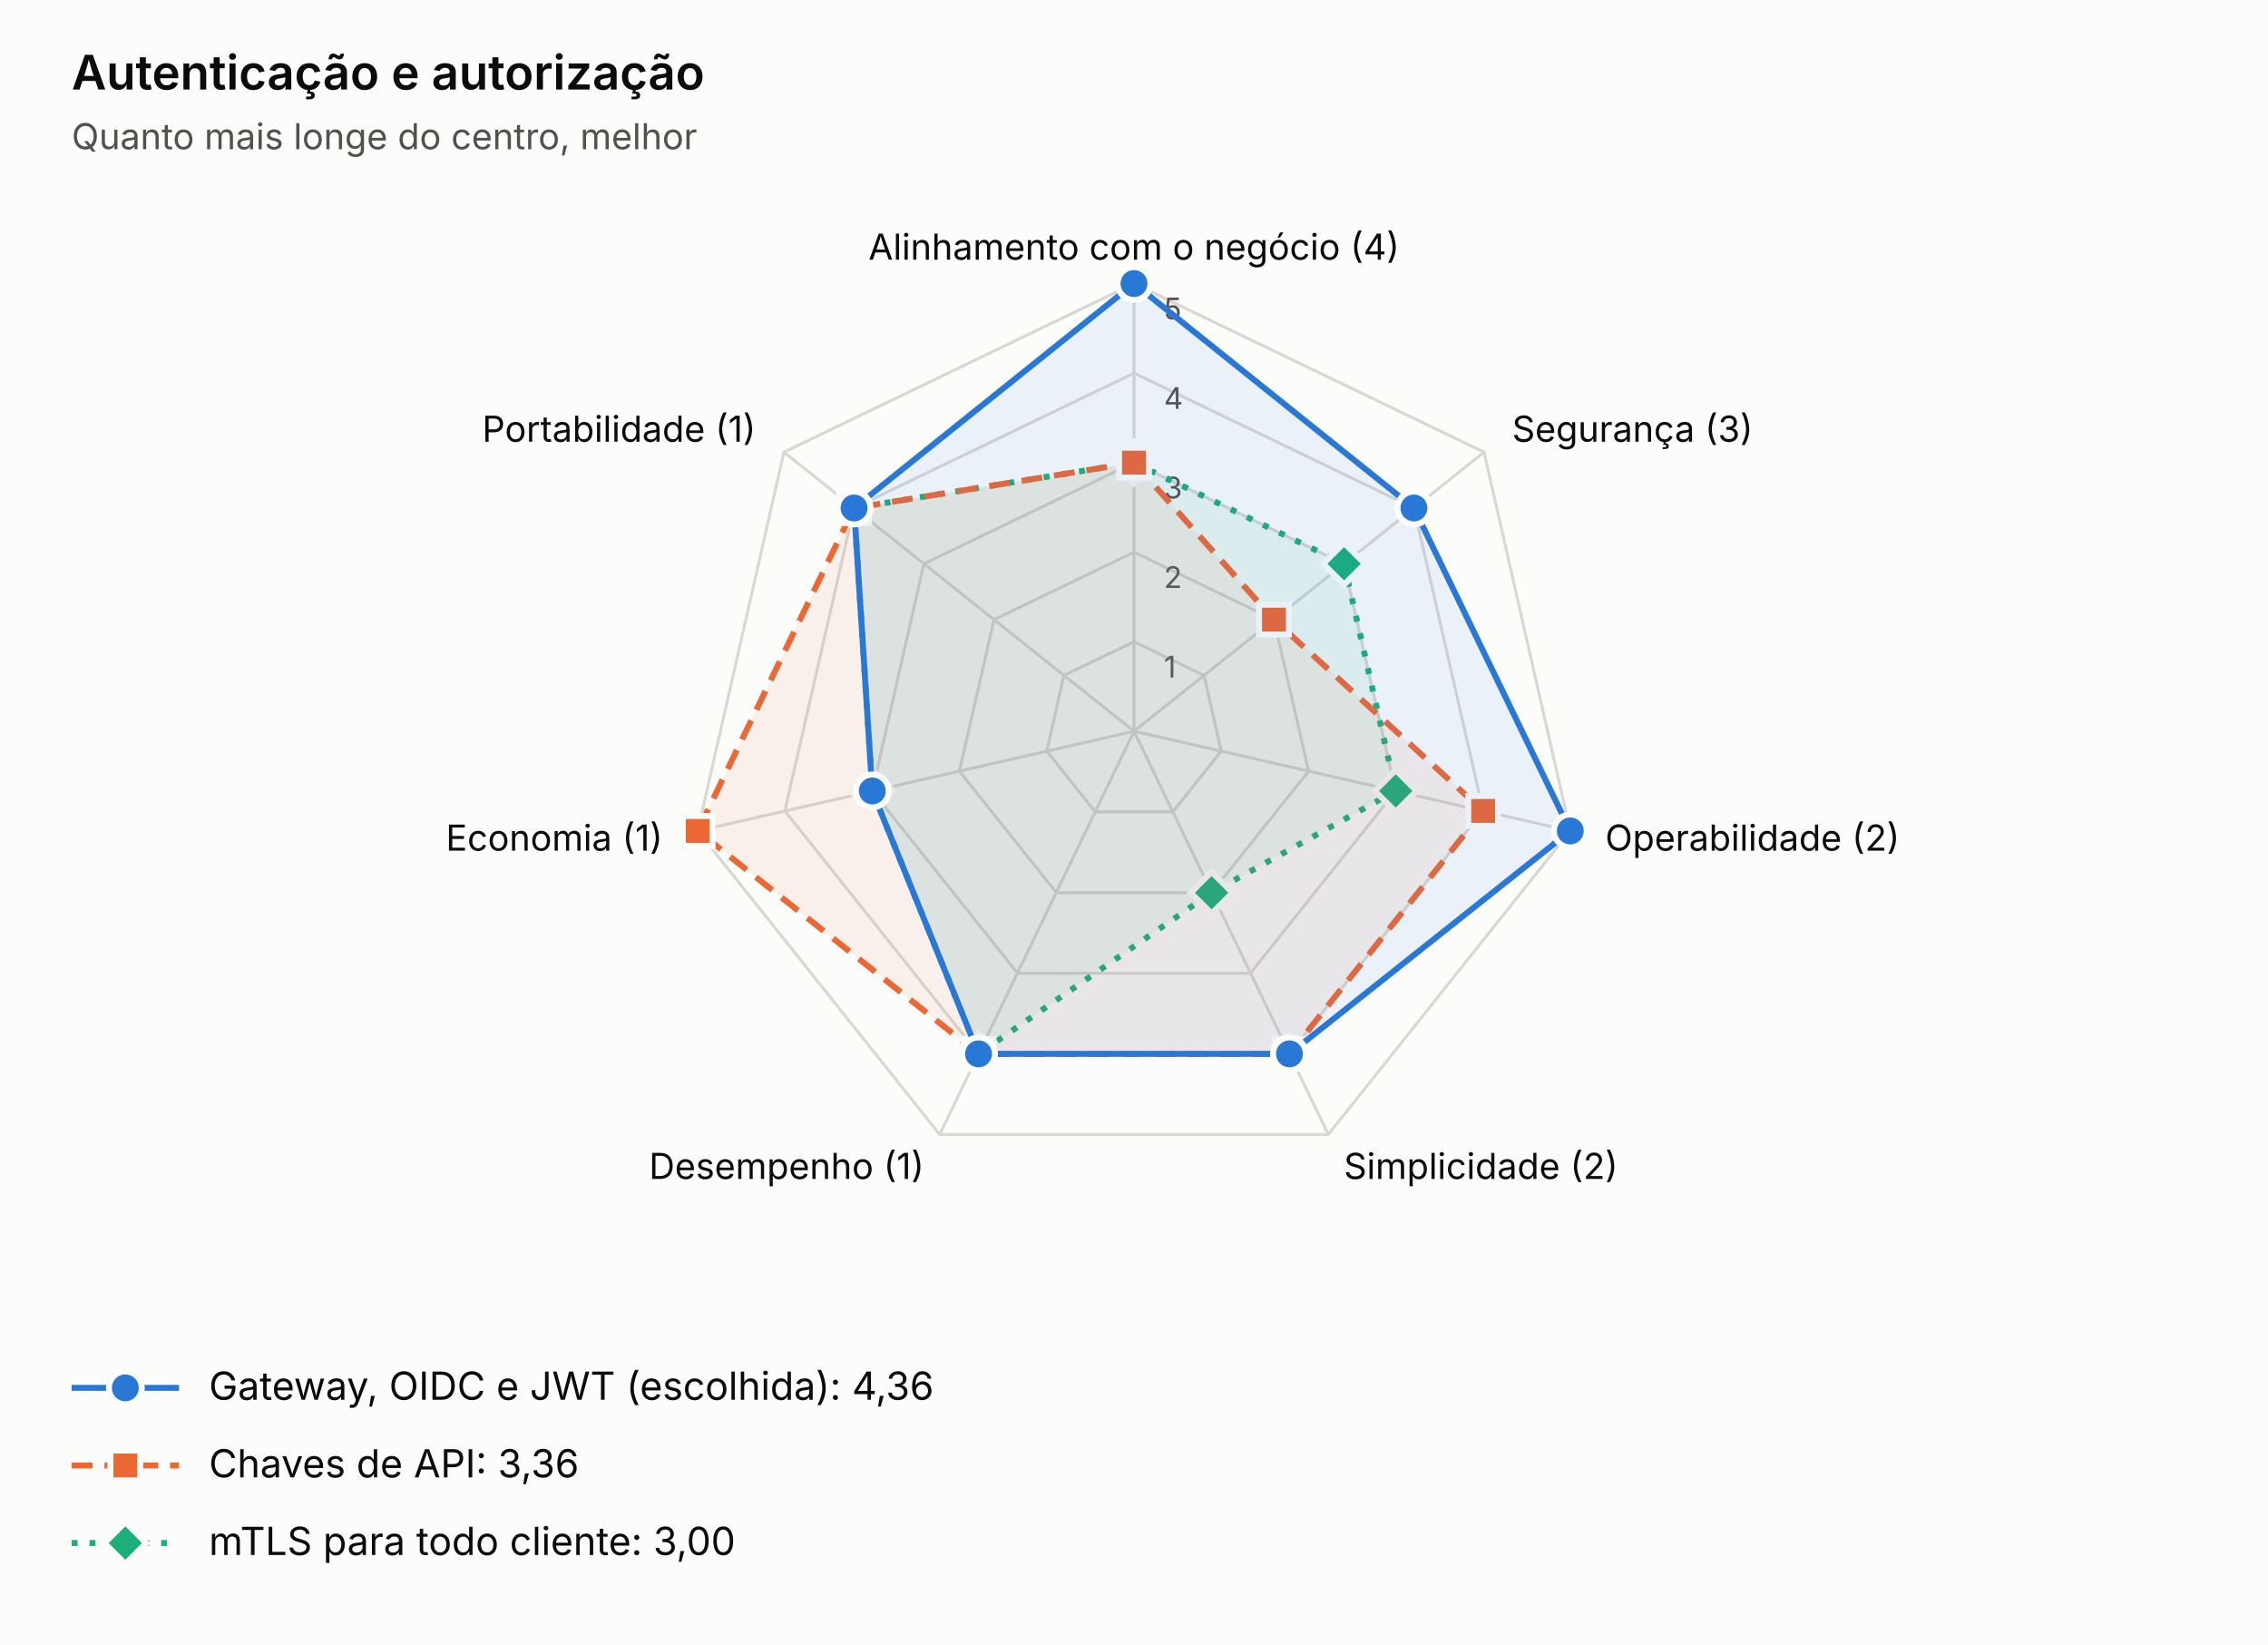
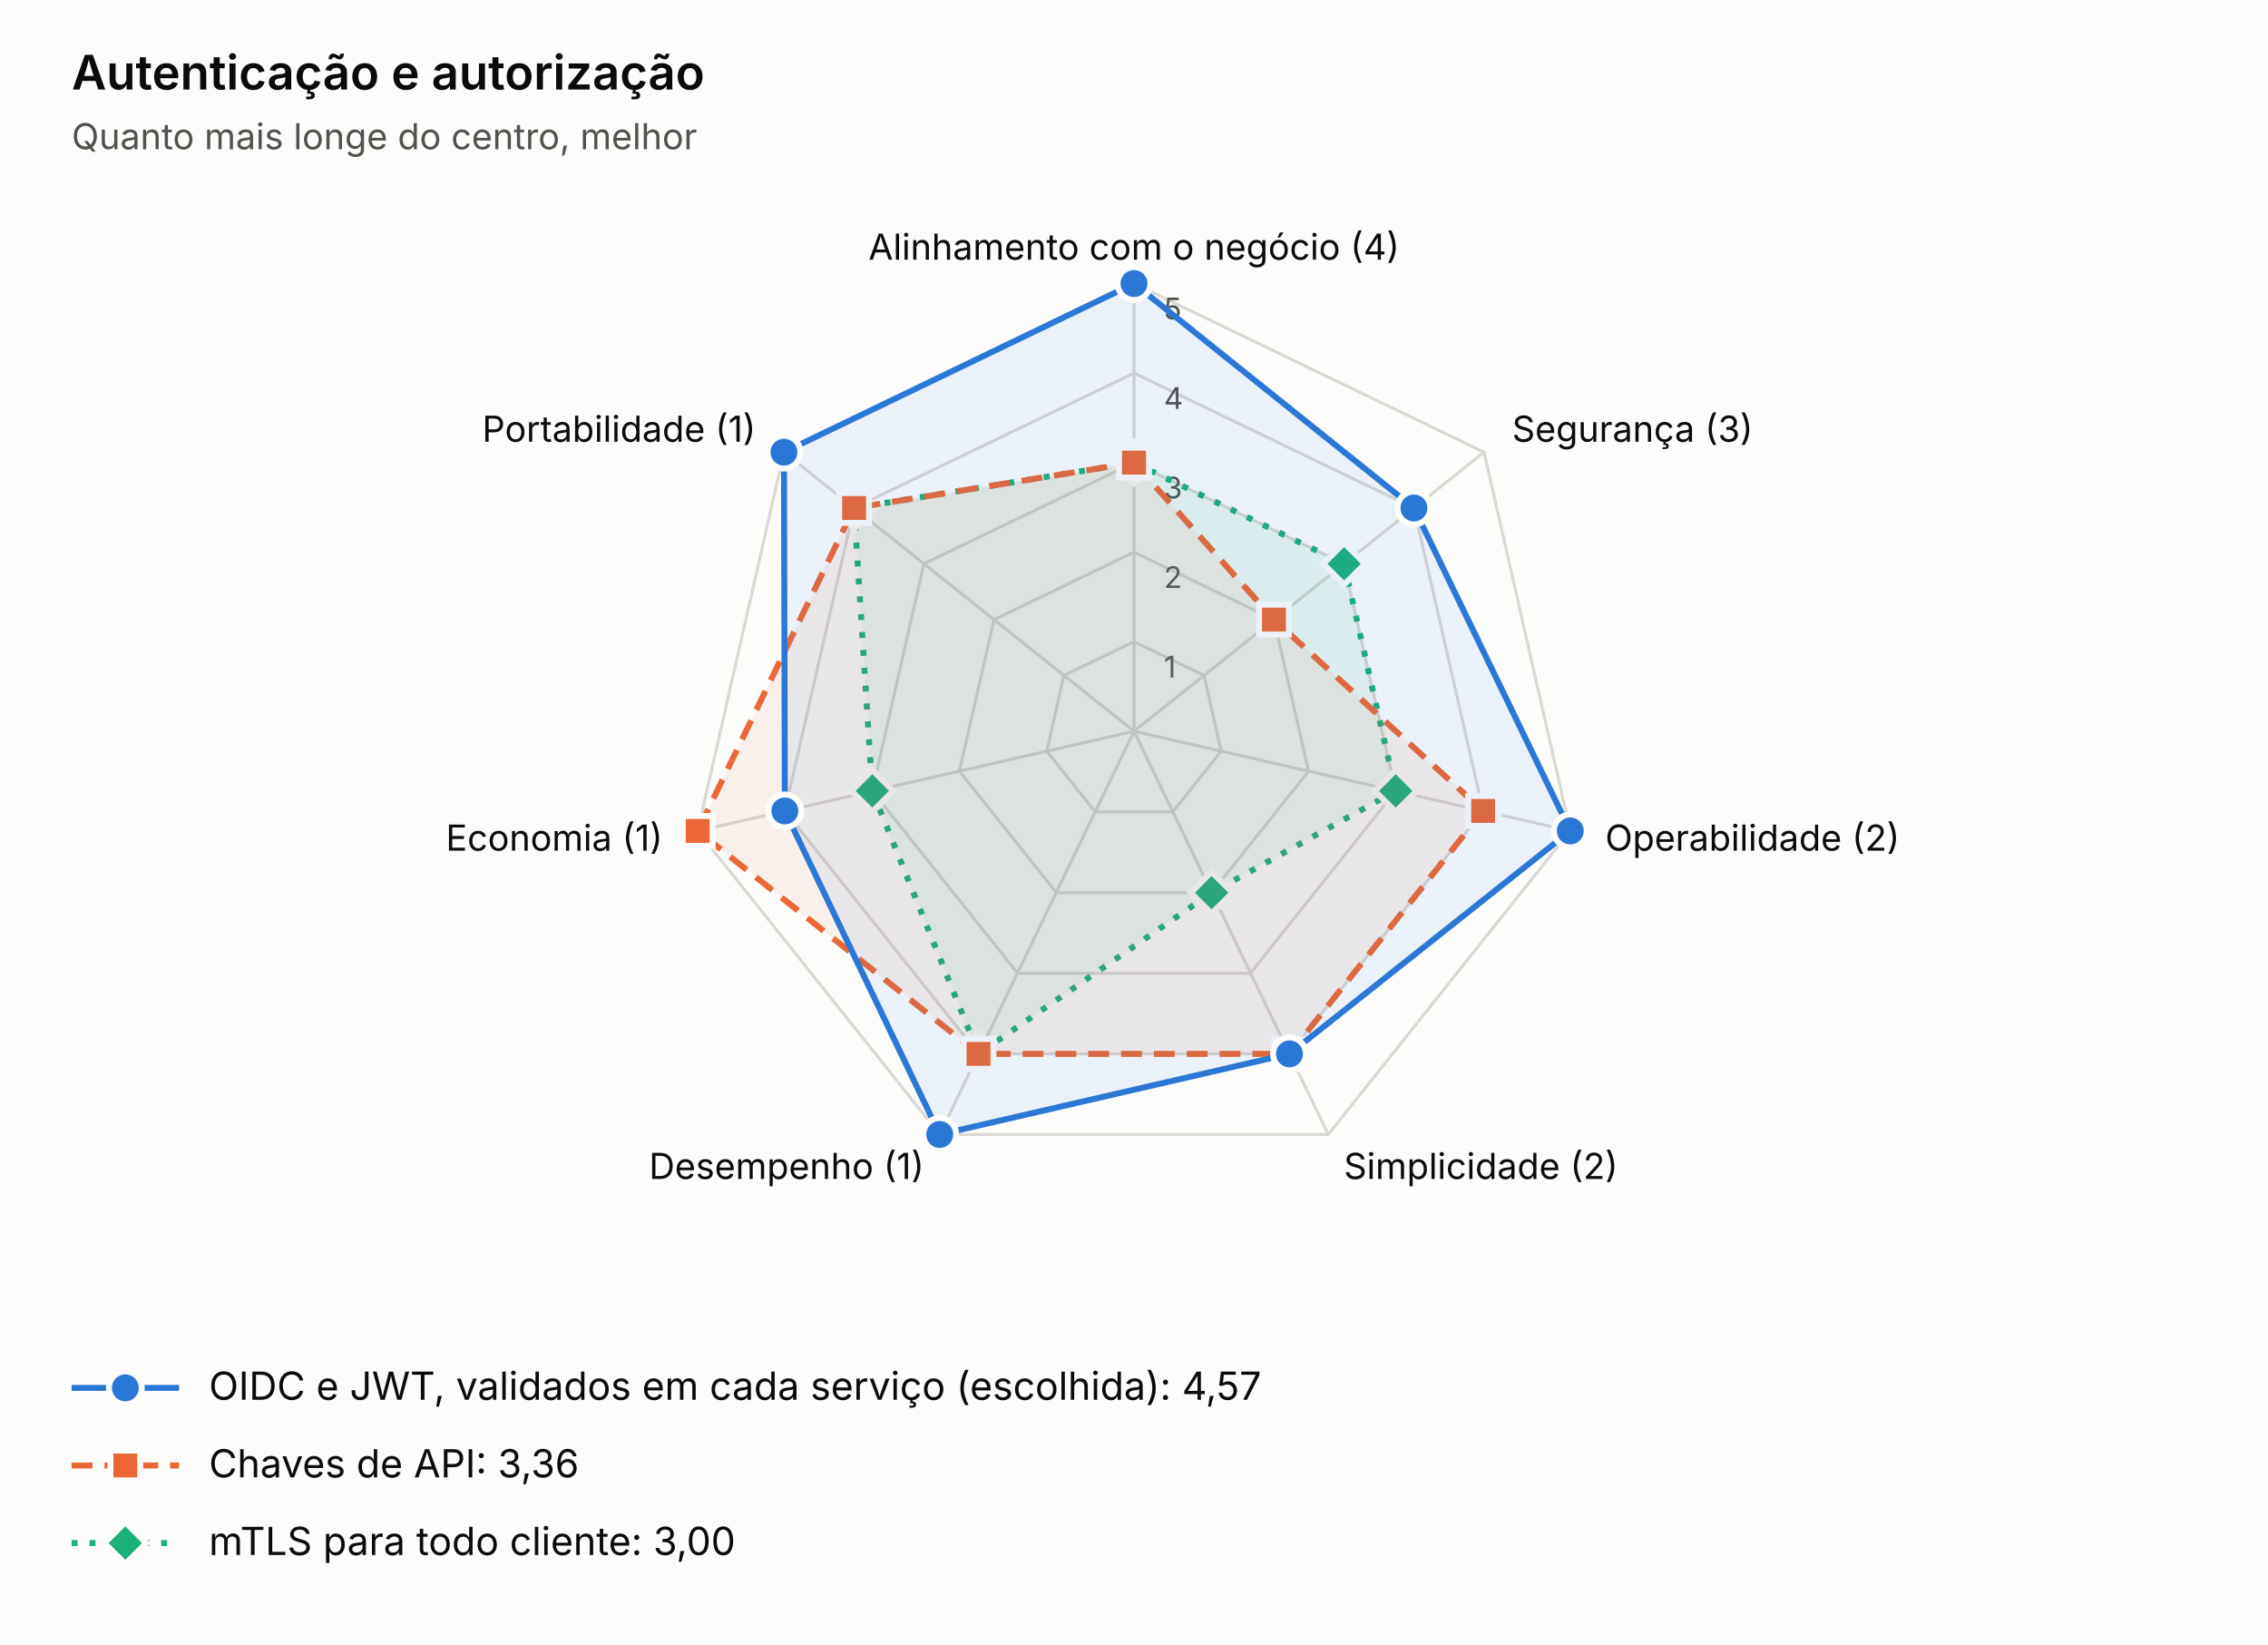
<svg xmlns="http://www.w3.org/2000/svg" viewBox="0 0 760 551" role="img" aria-label="Autenticação e autorização" font-family="-apple-system, BlinkMacSystemFont, 'Segoe UI', sans-serif">
  <rect width="760" height="551" fill="#fcfcfb" />
  <text x="24" y="30" font-size="16" font-weight="600" fill="#0b0b0b">Autenticação e autorização</text>
  <text x="24" y="50" font-size="12" fill="#52514e">Quanto mais longe do centro, melhor</text>
  <polygon points="380.0,215.0 403.5,226.3 409.2,251.7 393.0,272.0 367.0,272.0 350.8,251.7 356.5,226.3" fill="none" stroke="#d9d8d3" stroke-width="1" />
  <text x="390.0" y="227.0" font-size="10" fill="#52514e">1</text>
  <polygon points="380.0,185.0 426.9,207.6 438.5,258.4 406.0,299.1 354.0,299.1 321.5,258.4 333.1,207.6" fill="none" stroke="#d9d8d3" stroke-width="1" />
  <text x="390.0" y="197.0" font-size="10" fill="#52514e">2</text>
  <polygon points="380.0,155.0 450.4,188.9 467.7,265.0 419.0,326.1 341.0,326.1 292.3,265.0 309.6,188.9" fill="none" stroke="#d9d8d3" stroke-width="1" />
  <text x="390.0" y="167.0" font-size="10" fill="#52514e">3</text>
  <polygon points="380.0,125.0 473.8,170.2 497.0,271.7 432.1,353.1 327.9,353.1 263.0,271.7 286.2,170.2" fill="none" stroke="#d9d8d3" stroke-width="1" />
  <text x="390.0" y="137.0" font-size="10" fill="#52514e">4</text>
  <polygon points="380.0,95.0 497.3,151.5 526.2,278.4 445.1,380.1 314.9,380.1 233.8,278.4 262.7,151.5" fill="none" stroke="#d9d8d3" stroke-width="1" />
  <text x="390.0" y="107.0" font-size="10" fill="#52514e">5</text>
  <line x1="380" y1="245" x2="380.0" y2="95.0" stroke="#d9d8d3" stroke-width="1" />
  <text x="380.0" y="87.0" text-anchor="middle" font-size="12" fill="#0b0b0b">Alinhamento com o negócio (4)</text>
  <line x1="380" y1="245" x2="497.3" y2="151.5" stroke="#d9d8d3" stroke-width="1" />
  <text x="506.7" y="148.0" text-anchor="start" font-size="12" fill="#0b0b0b">Segurança (3)</text>
  <line x1="380" y1="245" x2="526.2" y2="278.4" stroke="#d9d8d3" stroke-width="1" />
  <text x="537.9" y="285.0" text-anchor="start" font-size="12" fill="#0b0b0b">Operabilidade (2)</text>
  <line x1="380" y1="245" x2="445.1" y2="380.1" stroke="#d9d8d3" stroke-width="1" />
  <text x="450.3" y="395.0" text-anchor="start" font-size="12" fill="#0b0b0b">Simplicidade (2)</text>
  <line x1="380" y1="245" x2="314.9" y2="380.1" stroke="#d9d8d3" stroke-width="1" />
  <text x="309.7" y="395.0" text-anchor="end" font-size="12" fill="#0b0b0b">Desempenho (1)</text>
  <line x1="380" y1="245" x2="233.8" y2="278.4" stroke="#d9d8d3" stroke-width="1" />
  <text x="222.1" y="285.0" text-anchor="end" font-size="12" fill="#0b0b0b">Economia (1)</text>
  <line x1="380" y1="245" x2="262.7" y2="151.5" stroke="#d9d8d3" stroke-width="1" />
  <text x="253.3" y="148.0" text-anchor="end" font-size="12" fill="#0b0b0b">Portabilidade (1)</text>
  <polygon points="380.0,155.0 450.4,188.9 467.7,265.0 406.0,299.1 327.9,353.1 292.3,265.0 286.2,170.2" fill="#1baf7a" fill-opacity="0.08" stroke="#1baf7a" stroke-width="2" stroke-linejoin="round" stroke-dasharray="2 4" />
  <polygon points="380.0,148.0 387.0,155.0 380.0,162.0 373.0,155.0" fill="#1baf7a" stroke="#fcfcfb" stroke-width="2" />
  <polygon points="450.4,181.9 457.4,188.9 450.4,195.9 443.4,188.9" fill="#1baf7a" stroke="#fcfcfb" stroke-width="2" />
  <polygon points="467.7,258.0 474.7,265.0 467.7,272.0 460.7,265.0" fill="#1baf7a" stroke="#fcfcfb" stroke-width="2" />
  <polygon points="406.0,292.1 413.0,299.1 406.0,306.1 399.0,299.1" fill="#1baf7a" stroke="#fcfcfb" stroke-width="2" />
  <polygon points="327.9,346.1 334.9,353.1 327.9,360.1 320.9,353.1" fill="#1baf7a" stroke="#fcfcfb" stroke-width="2" />
  <polygon points="292.3,258.0 299.3,265.0 292.3,272.0 285.3,265.0" fill="#1baf7a" stroke="#fcfcfb" stroke-width="2" />
  <polygon points="286.2,163.2 293.2,170.2 286.2,177.2 279.2,170.2" fill="#1baf7a" stroke="#fcfcfb" stroke-width="2" />
  <polygon points="380.0,155.0 426.9,207.6 497.0,271.7 432.1,353.1 327.9,353.1 233.8,278.4 286.2,170.2" fill="#eb6834" fill-opacity="0.08" stroke="#eb6834" stroke-width="2" stroke-linejoin="round" stroke-dasharray="7 4" />
  <rect x="375.0" y="150.0" width="10" height="10" fill="#eb6834" stroke="#fcfcfb" stroke-width="2" />
  <rect x="421.9" y="202.6" width="10" height="10" fill="#eb6834" stroke="#fcfcfb" stroke-width="2" />
  <rect x="492.0" y="266.7" width="10" height="10" fill="#eb6834" stroke="#fcfcfb" stroke-width="2" />
  <rect x="427.1" y="348.1" width="10" height="10" fill="#eb6834" stroke="#fcfcfb" stroke-width="2" />
  <rect x="322.9" y="348.1" width="10" height="10" fill="#eb6834" stroke="#fcfcfb" stroke-width="2" />
  <rect x="228.8" y="273.4" width="10" height="10" fill="#eb6834" stroke="#fcfcfb" stroke-width="2" />
  <rect x="281.2" y="165.2" width="10" height="10" fill="#eb6834" stroke="#fcfcfb" stroke-width="2" />
-   <polygon points="380.0,95.0 473.8,170.2 526.2,278.4 432.1,353.1 327.9,353.1 292.3,265.0 286.2,170.2" fill="#2a78d6" fill-opacity="0.08" stroke="#2a78d6" stroke-width="2" stroke-linejoin="round" />
+   <polygon points="380.0,95.0 473.8,170.2 526.2,278.4 432.1,353.1 314.9,380.1 263.0,271.7 262.7,151.5" fill="#2a78d6" fill-opacity="0.08" stroke="#2a78d6" stroke-width="2" stroke-linejoin="round" />
  <circle cx="380.0" cy="95.0" r="5.5" fill="#2a78d6" stroke="#fcfcfb" stroke-width="2" />
  <circle cx="473.8" cy="170.2" r="5.5" fill="#2a78d6" stroke="#fcfcfb" stroke-width="2" />
  <circle cx="526.2" cy="278.4" r="5.5" fill="#2a78d6" stroke="#fcfcfb" stroke-width="2" />
  <circle cx="432.1" cy="353.1" r="5.5" fill="#2a78d6" stroke="#fcfcfb" stroke-width="2" />
-   <circle cx="327.9" cy="353.1" r="5.5" fill="#2a78d6" stroke="#fcfcfb" stroke-width="2" />
-   <circle cx="292.3" cy="265.0" r="5.5" fill="#2a78d6" stroke="#fcfcfb" stroke-width="2" />
-   <circle cx="286.2" cy="170.2" r="5.5" fill="#2a78d6" stroke="#fcfcfb" stroke-width="2" />
+   <circle cx="314.9" cy="380.1" r="5.5" fill="#2a78d6" stroke="#fcfcfb" stroke-width="2" />
+   <circle cx="263.0" cy="271.7" r="5.5" fill="#2a78d6" stroke="#fcfcfb" stroke-width="2" />
+   <circle cx="262.7" cy="151.5" r="5.5" fill="#2a78d6" stroke="#fcfcfb" stroke-width="2" />
  <line x1="24" y1="465" x2="60" y2="465" stroke="#2a78d6" stroke-width="2" />
  <circle cx="42.0" cy="465.0" r="5.5" fill="#2a78d6" stroke="#fcfcfb" stroke-width="2" />
-   <text x="70" y="469" font-size="13" fill="#0b0b0b">Gateway, OIDC e JWT (escolhida): 4,36</text>
+   <text x="70" y="469" font-size="13" fill="#0b0b0b">OIDC e JWT, validados em cada serviço (escolhida): 4,57</text>
  <line x1="24" y1="491" x2="60" y2="491" stroke="#eb6834" stroke-width="2" stroke-dasharray="7 4" />
  <rect x="37.0" y="486.0" width="10" height="10" fill="#eb6834" stroke="#fcfcfb" stroke-width="2" />
  <text x="70" y="495" font-size="13" fill="#0b0b0b">Chaves de API: 3,36</text>
  <line x1="24" y1="517" x2="60" y2="517" stroke="#1baf7a" stroke-width="2" stroke-dasharray="2 4" />
  <polygon points="42.0,510.0 49.0,517.0 42.0,524.0 35.0,517.0" fill="#1baf7a" stroke="#fcfcfb" stroke-width="2" />
  <text x="70" y="521" font-size="13" fill="#0b0b0b">mTLS para todo cliente: 3,00</text>
</svg>
